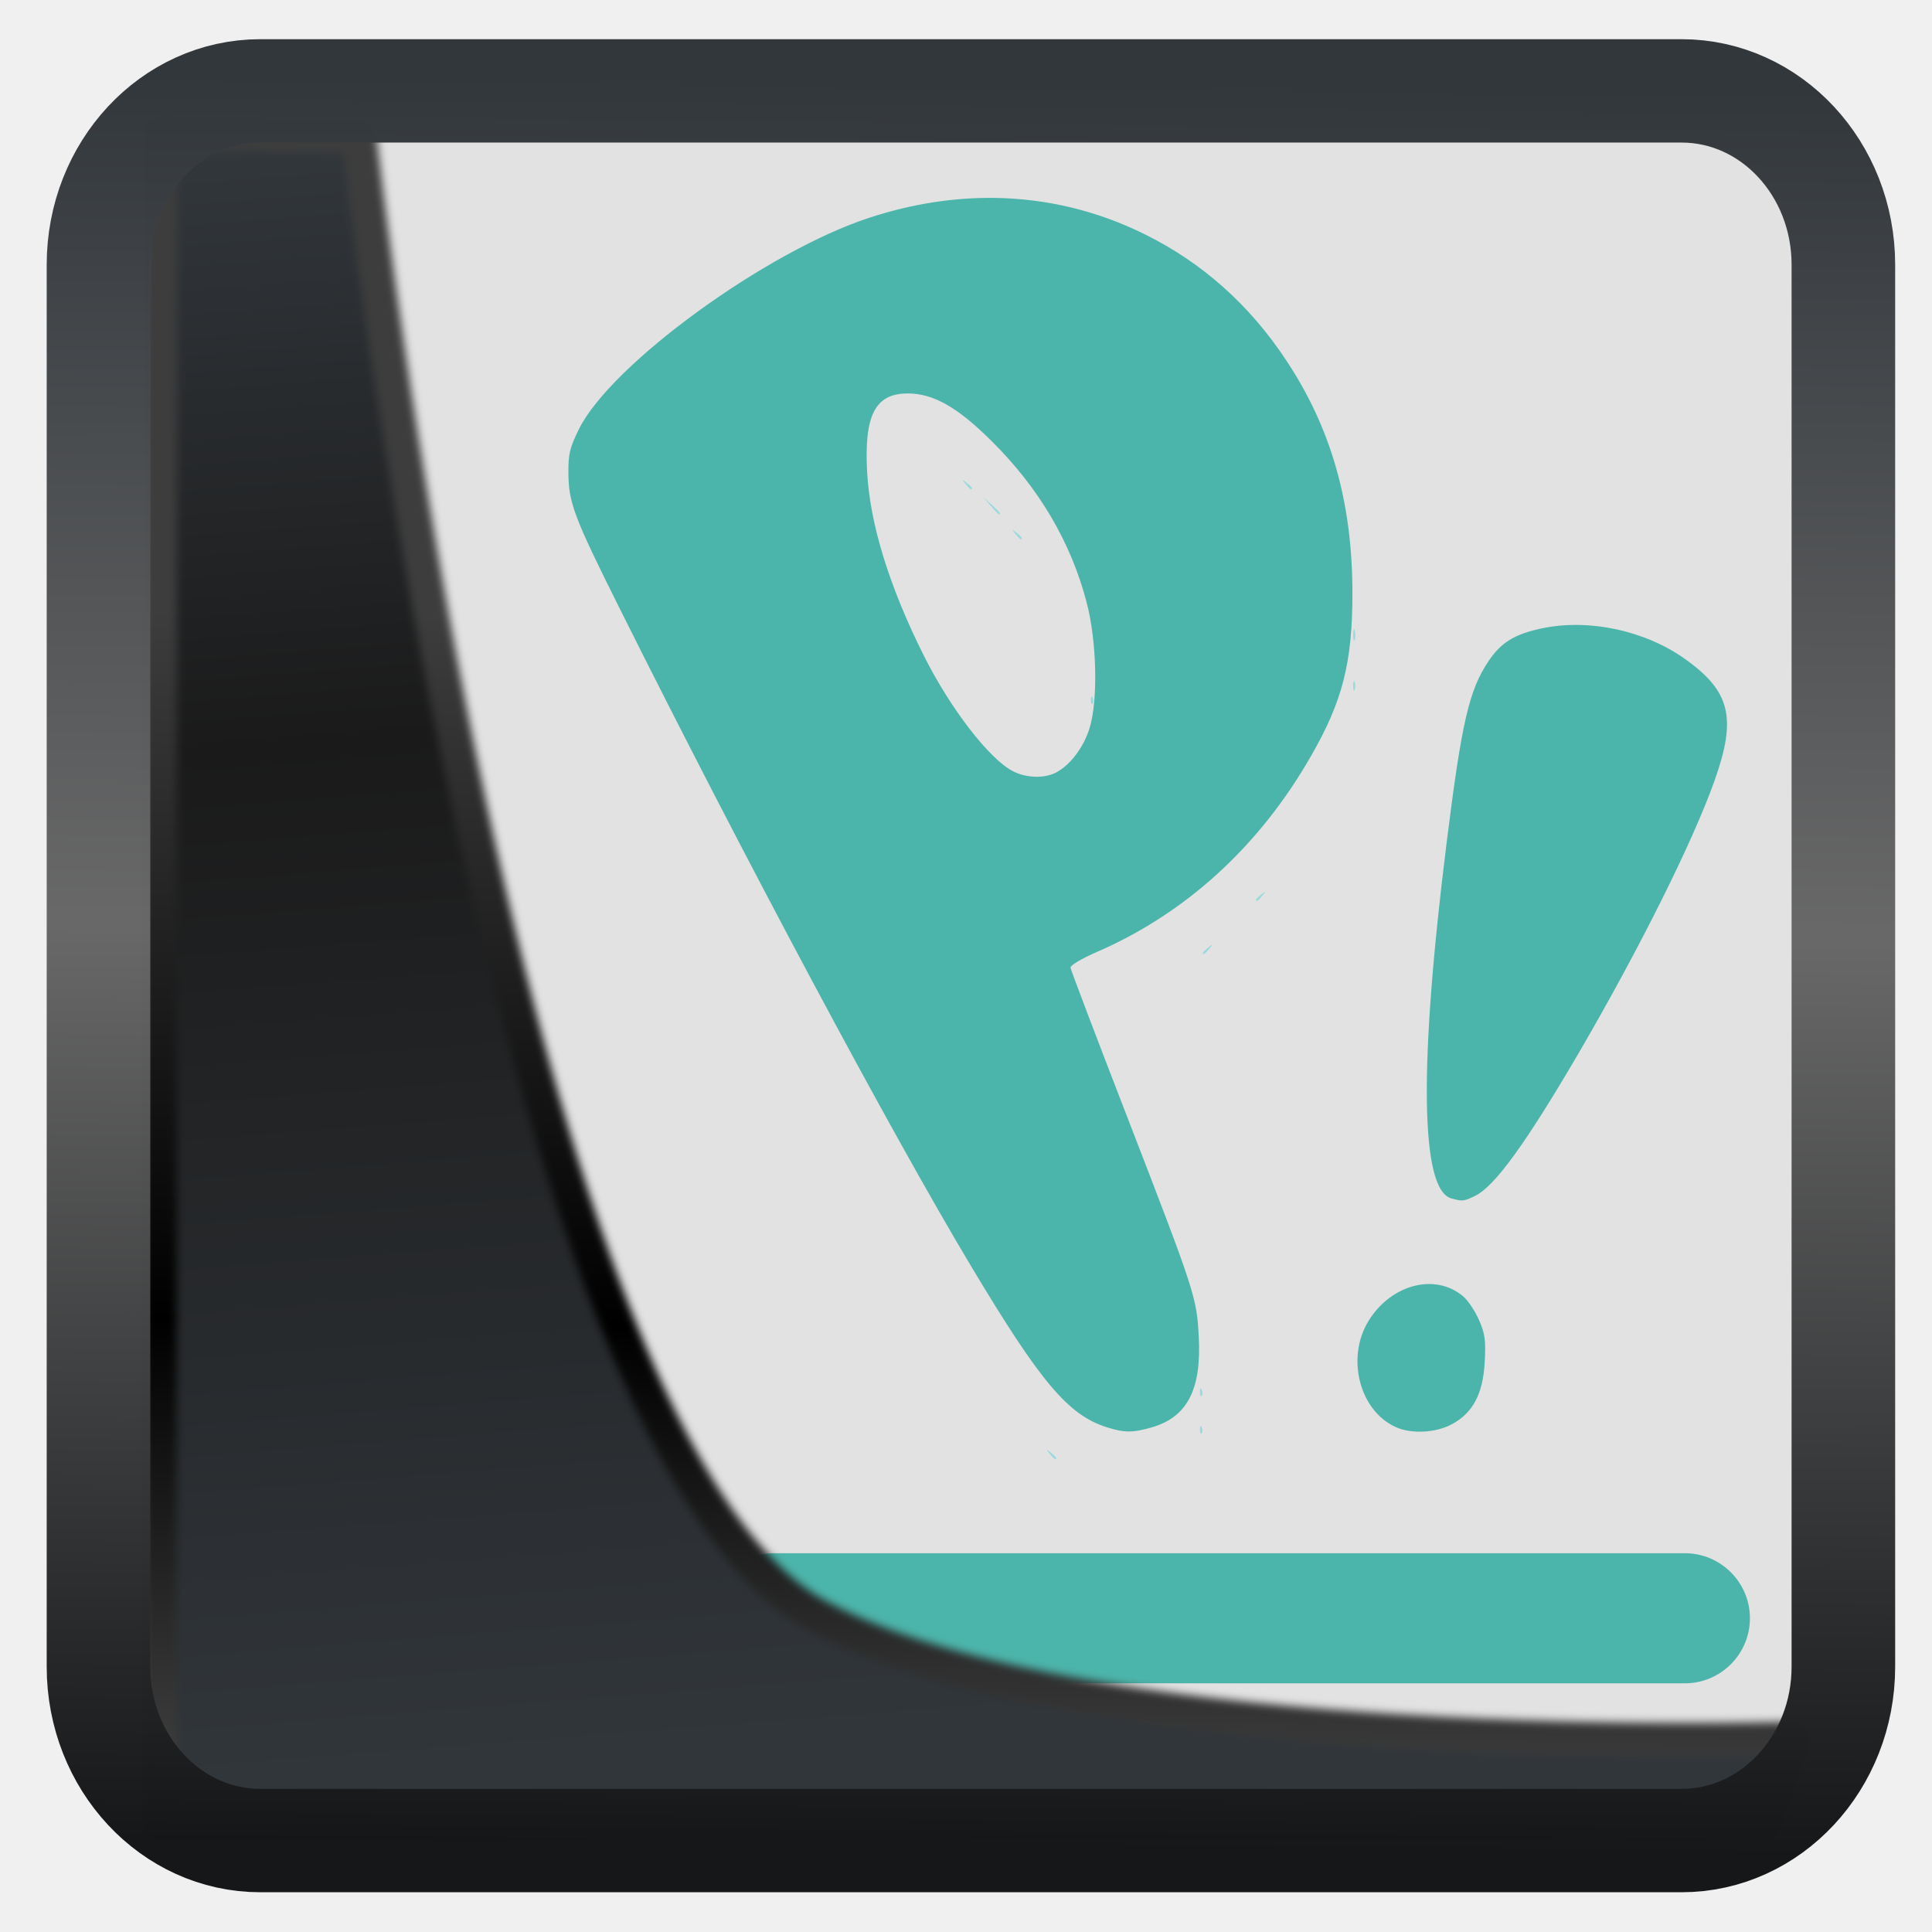
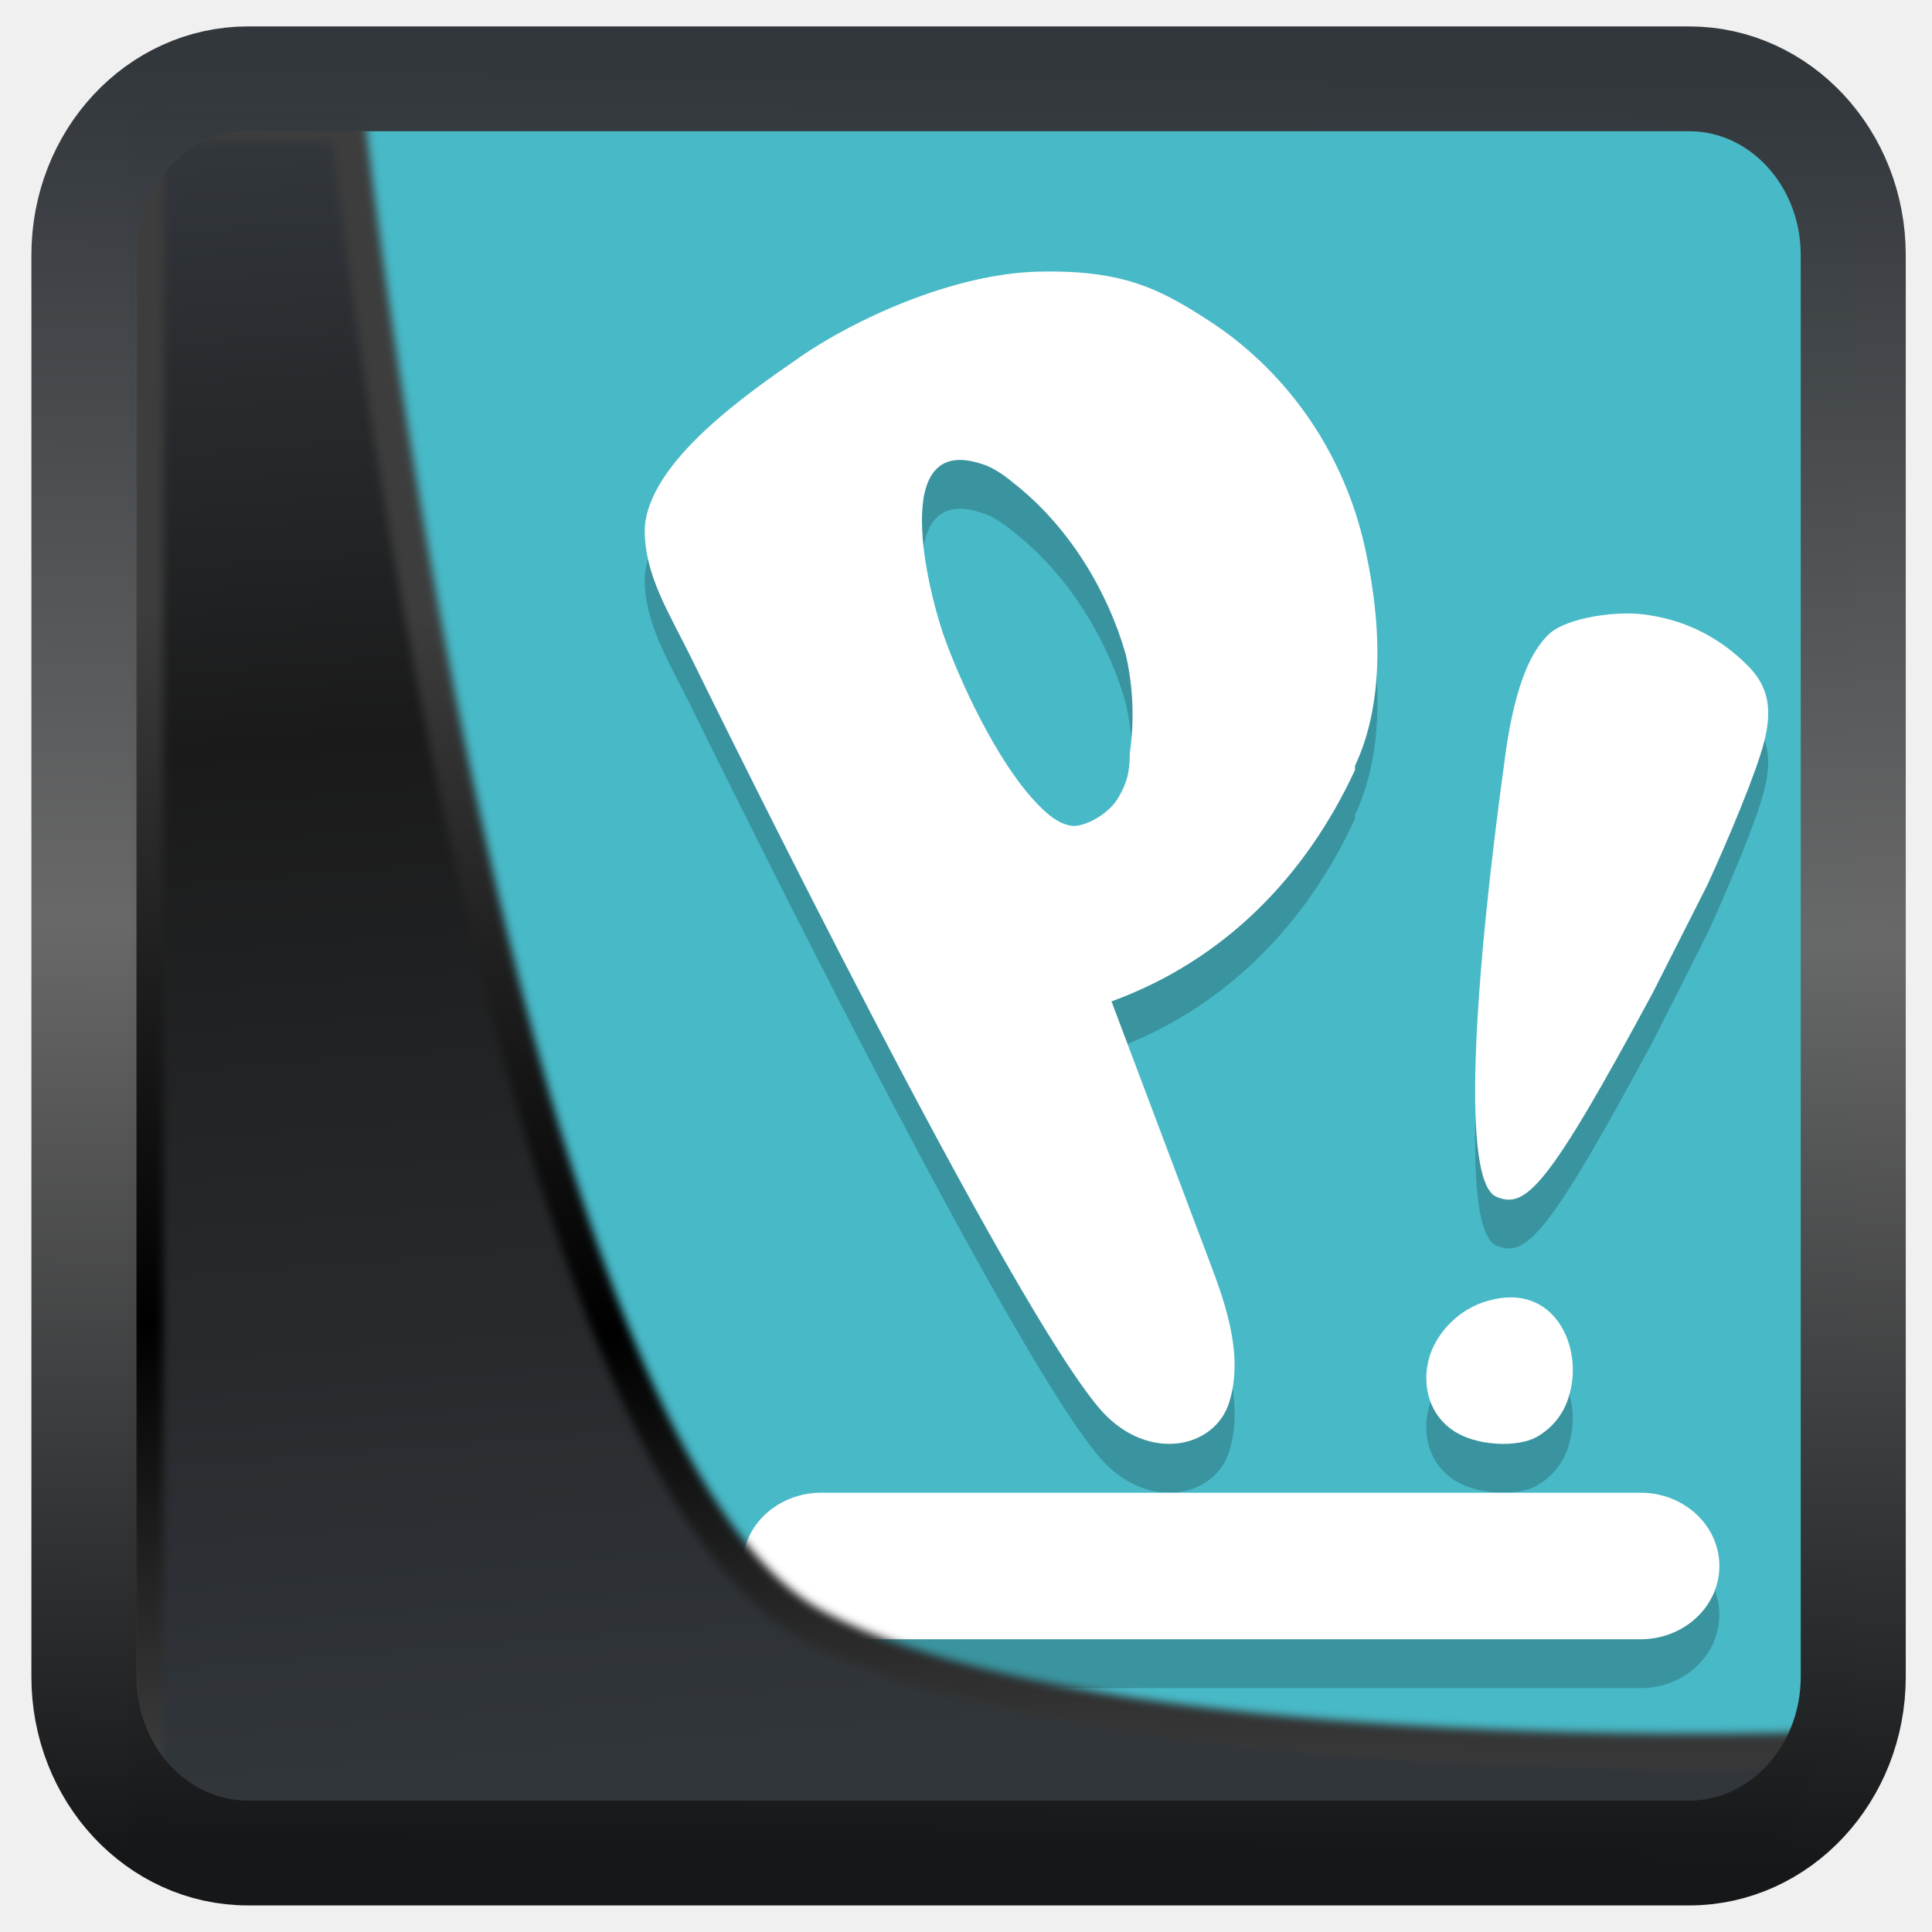
<svg xmlns="http://www.w3.org/2000/svg" xmlns:xlink="http://www.w3.org/1999/xlink" width="32" height="32" version="1.1" viewBox="0 0 32 32" id="svg22">
  <defs id="defs12">
-     <linearGradient id="linearGradient1005-3-3" x1="5.253" x2="9.382" y1="15.383" y2="2.942" gradientTransform="matrix(0.99999,0,0,0.99999,1.632,-0.61743)" gradientUnits="userSpaceOnUse">
-       <stop stop-color="#fa8200" offset="0" id="stop2" />
-       <stop stop-color="#ff9600" offset=".37" id="stop4" />
-       <stop stop-color="#ffb400" offset="1" id="stop6" />
-     </linearGradient>
-     <filter id="filter4014" x="-0.062" y="-0.058" width="1.125" height="1.115" color-interpolation-filters="sRGB">
-       <feGaussianBlur stdDeviation="1.094" id="feGaussianBlur9" />
-     </filter>
    <linearGradient xlink:href="#linearGradient3487" id="linearGradient3403" gradientUnits="userSpaceOnUse" x1="6.949" y1="4.555" x2="11.215" y2="59.052" />
    <linearGradient id="linearGradient3487">
      <stop style="stop-color:#32373c;stop-opacity:1" offset="0" id="stop3481" />
      <stop id="stop3483" offset="0.368" style="stop-color:#1a1a1a;stop-opacity:1" />
      <stop style="stop-color:#31363b;stop-opacity:1" offset="1" id="stop3485" />
    </linearGradient>
    <linearGradient xlink:href="#linearGradient20604" id="linearGradient20558" gradientUnits="userSpaceOnUse" x1="25.802" y1="20.374" x2="25.111" y2="58.913" />
    <linearGradient id="linearGradient20604">
      <stop id="stop20598" offset="0" style="stop-color:#3d3d3d;stop-opacity:1" />
      <stop style="stop-color:#000000;stop-opacity:1" offset="0.618" id="stop20600" />
      <stop id="stop20602" offset="1" style="stop-color:#3d3d3d;stop-opacity:1" />
    </linearGradient>
    <filter style="color-interpolation-filters:sRGB" id="filter20720" x="-0.017" y="-0.016" width="1.034" height="1.033">
      <feGaussianBlur stdDeviation="0.147" id="feGaussianBlur20722" />
    </filter>
    <linearGradient gradientTransform="translate(0.360678,-0.1301695)" xlink:href="#linearGradient4555" id="linearGradient4557" x1="43.5" y1="64.012" x2="44.142" y2="0.306" gradientUnits="userSpaceOnUse" />
    <linearGradient id="linearGradient4555">
      <stop style="stop-color:#141618;stop-opacity:1" offset="0" id="stop4551" />
      <stop id="stop4559" offset="0.518" style="stop-color:#686868;stop-opacity:1" />
      <stop style="stop-color:#31363b;stop-opacity:1" offset="1" id="stop4553" />
    </linearGradient>
    <filter style="color-interpolation-filters:sRGB" id="filter4601" x="-0.03" width="1.06" y="-0.03" height="1.06">
      <feGaussianBlur stdDeviation="0.015" id="feGaussianBlur4603" />
    </filter>
  </defs>
-   <rect style="display:inline;fill:#e2e2e2;fill-opacity:0.996;fill-rule:evenodd;stroke:none;stroke-width:0.608;stroke-linejoin:round;stroke-miterlimit:7.8" id="rect1192" width="27.6" height="28.011" x="2.335" y="2.197" ry="0" />
-   <g id="g830" transform="matrix(0.7240521,0,0,0.7240521,3.121859,-1.57268)">
-     <path style="fill:#9cd9de;fill-opacity:1;fill-rule:nonzero;stroke:none" d="m 19.699,35.426 c -0.09,-0.113 -0.086,-0.113 0.027,-0.027 0.066,0.055 0.125,0.113 0.125,0.125 0,0.059 -0.059,0.023 -0.152,-0.098 z m 3.438,-0.559 c 0.004,-0.082 0.023,-0.098 0.043,-0.043 0.023,0.051 0.02,0.113 -0.004,0.137 -0.023,0.023 -0.039,-0.02 -0.039,-0.094 z m 0,-0.855 c 0.004,-0.082 0.023,-0.102 0.043,-0.043 0.023,0.051 0.02,0.113 -0.004,0.137 -0.023,0.023 -0.039,-0.02 -0.039,-0.094 z m -2.949,-8.312 c 0.051,-0.051 0.105,-0.07 0.129,-0.051 0.023,0.023 -0.02,0.062 -0.09,0.09 -0.102,0.039 -0.109,0.031 -0.039,-0.039 z m 3.016,-1.73 c 0,-0.016 0.059,-0.07 0.125,-0.125 0.113,-0.09 0.117,-0.086 0.027,0.027 -0.094,0.117 -0.152,0.156 -0.152,0.098 z m 1.215,-1.215 c 0,-0.016 0.055,-0.07 0.125,-0.125 0.113,-0.086 0.113,-0.086 0.023,0.027 -0.09,0.121 -0.148,0.156 -0.148,0.098 z m -6.105,-1.918 -0.281,-0.301 0.305,0.281 c 0.281,0.262 0.336,0.324 0.281,0.324 -0.012,0 -0.148,-0.137 -0.305,-0.305 z m 2.41,-1.801 c 0,-0.117 0.016,-0.156 0.035,-0.086 0.016,0.07 0.016,0.164 -0.004,0.215 -0.02,0.047 -0.035,-0.012 -0.031,-0.129 z m -0.082,-0.859 c 0.004,-0.086 0.02,-0.102 0.043,-0.043 0.02,0.051 0.02,0.113 -0.004,0.137 -0.023,0.023 -0.043,-0.02 -0.039,-0.094 z m 6,-0.316 c 0,-0.098 0.016,-0.137 0.035,-0.09 0.02,0.051 0.02,0.129 0,0.18 -0.02,0.047 -0.035,0.008 -0.035,-0.09 z m 0,-1.176 c 0.004,-0.117 0.02,-0.16 0.035,-0.09 0.02,0.07 0.02,0.168 0,0.215 -0.02,0.047 -0.035,-0.008 -0.035,-0.125 z m -11.137,-2.148 c 0.004,-0.082 0.02,-0.098 0.043,-0.043 0.023,0.051 0.02,0.113 -0.004,0.137 -0.023,0.023 -0.043,-0.016 -0.039,-0.094 z m 3.41,-0.152 c -0.09,-0.113 -0.086,-0.117 0.027,-0.027 0.117,0.094 0.156,0.152 0.098,0.152 -0.016,0 -0.07,-0.059 -0.125,-0.125 z m -0.566,-0.645 -0.172,-0.195 0.195,0.172 c 0.184,0.164 0.227,0.223 0.172,0.223 -0.012,0 -0.102,-0.09 -0.195,-0.199 z m -2.844,-0.059 c 0.004,-0.082 0.02,-0.102 0.043,-0.043 0.023,0.051 0.02,0.113 -0.004,0.137 -0.023,0.023 -0.043,-0.02 -0.039,-0.094 z m 2.27,-0.441 c -0.09,-0.109 -0.086,-0.113 0.027,-0.023 0.117,0.09 0.156,0.148 0.098,0.148 -0.016,0 -0.07,-0.055 -0.125,-0.125 z M 9.828,12.223 c 0.234,-0.234 0.438,-0.426 0.457,-0.426 0.02,0 -0.152,0.191 -0.387,0.426 -0.234,0.234 -0.438,0.43 -0.457,0.43 -0.02,0 0.152,-0.195 0.387,-0.43 z m 14.723,-1.121 c -0.09,-0.113 -0.086,-0.117 0.027,-0.027 0.066,0.051 0.125,0.109 0.125,0.125 0,0.059 -0.059,0.02 -0.152,-0.098 z M 23.48,10.031 c -0.09,-0.113 -0.086,-0.117 0.027,-0.027 0.117,0.094 0.156,0.152 0.098,0.152 -0.016,0 -0.07,-0.059 -0.125,-0.125 z M 17.41,8.18 c 0.055,-0.02 0.113,-0.02 0.137,0.004 0.027,0.027 -0.016,0.043 -0.094,0.039 -0.082,-0.004 -0.098,-0.02 -0.043,-0.043 z m 1.785,0 c 0.051,-0.02 0.113,-0.02 0.137,0.004 0.023,0.027 -0.02,0.043 -0.094,0.039 -0.082,-0.004 -0.102,-0.02 -0.043,-0.043 z m 0,0" id="path4155" />
-     <path style="fill:#4cb5ab;fill-opacity:1;fill-rule:nonzero;stroke:none" d="m 27.633,34.824 c -0.844,-0.363 -1.16,-1.59 -0.637,-2.438 0.516,-0.836 1.523,-1.098 2.16,-0.562 0.113,0.094 0.277,0.34 0.367,0.547 0.137,0.312 0.156,0.465 0.129,0.961 -0.039,0.73 -0.273,1.168 -0.762,1.426 -0.359,0.191 -0.91,0.219 -1.258,0.066 z m 1.254,-5.238 c -0.707,-0.199 -0.746,-3.031 -0.105,-8.145 0.344,-2.754 0.512,-3.48 0.957,-4.145 0.285,-0.426 0.594,-0.617 1.219,-0.75 1.078,-0.227 2.371,0.051 3.285,0.707 1.027,0.734 1.176,1.34 0.672,2.762 -0.496,1.402 -1.711,3.836 -3.09,6.207 -1.23,2.105 -1.945,3.094 -2.398,3.309 -0.262,0.125 -0.277,0.125 -0.539,0.055 z m 0,0" id="path4157" />
-     <path style="fill:#4cb5ab;fill-opacity:1;fill-rule:nonzero;stroke:none" d="M 18.43,6.699 C 17.5,6.688 16.547,6.836 15.59,7.148 13.227,7.914 9.66,10.508 8.93,11.992 8.719,12.422 8.688,12.559 8.691,12.988 c 0.004,0.688 0.129,1.012 1.156,3.07 2.836,5.684 6.223,12.023 8.062,15.09 1.59,2.656 2.219,3.398 3.105,3.676 0.398,0.125 0.594,0.125 1.035,-0.004 0.801,-0.238 1.125,-0.867 1.062,-2.059 -0.047,-0.914 -0.07,-0.984 -1.637,-5.039 -0.707,-1.824 -1.289,-3.359 -1.297,-3.414 -0.004,-0.055 0.246,-0.203 0.602,-0.359 2.035,-0.883 3.719,-2.418 4.898,-4.48 0.723,-1.254 0.949,-2.141 0.949,-3.723 0,-2.086 -0.488,-3.789 -1.523,-5.344 C 24.27,9.145 23.188,8.18 21.883,7.535 20.789,6.992 19.629,6.715 18.43,6.699 Z m -1.984,4.473 c 0.594,0 1.145,0.312 1.934,1.098 1.078,1.07 1.805,2.305 2.164,3.676 0.234,0.883 0.266,2.238 0.07,2.879 -0.133,0.438 -0.445,0.852 -0.77,1.02 -0.27,0.141 -0.688,0.125 -0.992,-0.035 -0.543,-0.285 -1.43,-1.441 -2.027,-2.633 -0.793,-1.582 -1.238,-3.02 -1.301,-4.219 -0.07,-1.285 0.188,-1.785 0.922,-1.785 z m 0,0" id="path4159" />
-     <path style="fill:#4cb5ab;fill-opacity:1;fill-rule:nonzero;stroke:none" d="m 13.395,37.703 h 20.836 c 0.82,0 1.488,0.668 1.488,1.488 0,0.82 -0.668,1.488 -1.488,1.488 H 13.395 c -0.82,0 -1.488,-0.668 -1.488,-1.488 0,-0.82 0.668,-1.488 1.488,-1.488 z m 0,0" id="path4161" />
+   <rect style="fill:#48b9c7;fill-opacity:1;stroke-width:0.679" width="27.145" height="27.145" x="3.547" y="2.036" rx="0.495" ry="0.585" id="rect2" />
+   <g id="g1" transform="matrix(0.8090927,0,0,0.8090927,41.26115,-2.36078)">
+     <path style="opacity:0.2" d="m -29.739,9.478 c -1.787,0.042 -3.823,1.017 -4.861,1.736 -1.039,0.719 -3.158,2.158 -3.199,3.555 0,0.931 0.498,1.692 0.955,2.623 0.457,0.931 6.607,13.458 8.436,15.447 0.956,1.016 2.285,0.72 2.576,-0.211 0.291,-0.931 -0.042,-1.947 -0.416,-2.92 l -1.994,-5.291 c 2.327,-0.846 3.989,-2.582 4.986,-4.74 v -0.084 c 0.499,-1.058 0.623,-2.539 0.207,-4.443 -0.415,-1.904 -1.538,-3.555 -3.117,-4.613 -1.039,-0.677 -1.786,-1.101 -3.572,-1.059 z m -1.49,3.861 c 0.099,0.011 0.207,0.036 0.326,0.076 0.291,0.085 0.54,0.296 0.748,0.465 1.039,0.846 1.829,2.116 2.203,3.428 a 5.318,5.417 0 0 1 0.082,2.031 c 0,0.339 -0.04,0.593 -0.248,0.932 -0.208,0.339 -0.708,0.591 -0.957,0.549 -0.249,-0.042 -0.456,-0.21 -0.664,-0.422 -0.873,-0.889 -1.662,-2.667 -1.953,-3.514 -0.273,-0.793 -1.02,-3.707 0.463,-3.545 z m 13.482,3.137 c -0.59,0.01 -1.265,0.167 -1.535,0.418 -0.36,0.334 -0.681,1.002 -0.881,2.338 -0.68,4.885 -0.919,8.893 -0.199,9.186 0.6,0.251 1.04,-0.167 3.199,-4.176 l 1.119,-2.213 c 0.44,-0.96 1,-2.296 1.16,-2.922 0.16,-0.626 0.12,-1.129 -0.359,-1.588 a 3.599,3.758 0 0 0 -1.961,-1.002 c -0.16,-0.031 -0.346,-0.044 -0.543,-0.041 z m -2.301,14 c -0.142,-0.003 -0.295,0.017 -0.461,0.062 -0.639,0.162 -1.097,0.691 -1.234,1.178 -0.137,0.487 -0.045,1.096 0.457,1.461 0.502,0.365 1.371,0.365 1.736,0.162 0.365,-0.203 0.592,-0.527 0.684,-0.893 0.24,-0.852 -0.185,-1.954 -1.182,-1.971 z m -14.139,4 c -0.894,0 -1.613,0.669 -1.613,1.5 0,0.831 0.72,1.5 1.613,1.5 h 16.773 c 0.894,0 1.613,-0.669 1.613,-1.5 0,-0.831 -0.72,-1.5 -1.613,-1.5 z" id="path3" />
+     <g id="g6" transform="translate(-49.7992,-0.5243309)">
+       <rect style="fill:#ffffff" width="20" height="3" x="14" y="34" rx="1.613" ry="1.5" id="rect3" />
+       <path style="fill:#ffffff" d="m 26.542,19.202 c -0.997,2.158 -2.659,3.893 -4.986,4.74 l 1.994,5.29 c 0.374,0.973 0.706,1.989 0.415,2.92 -0.291,0.931 -1.62,1.227 -2.576,0.212 C 19.562,30.375 13.413,17.848 12.956,16.917 12.499,15.986 12,15.224 12,14.293 c 0.042,-1.397 2.161,-2.835 3.199,-3.555 1.039,-0.719 3.075,-1.693 4.861,-1.735 1.787,-0.042 2.534,0.381 3.573,1.058 1.579,1.058 2.701,2.708 3.116,4.613 0.415,1.904 0.291,3.386 -0.208,4.444 m -4.695,-2.285 c -0.374,-1.312 -1.163,-2.582 -2.202,-3.428 -0.208,-0.169 -0.457,-0.381 -0.748,-0.466 -1.911,-0.635 -1.08,2.624 -0.789,3.47 0.291,0.846 1.08,2.624 1.953,3.513 0.208,0.212 0.415,0.381 0.665,0.423 0.249,0.042 0.748,-0.212 0.956,-0.55 0.208,-0.339 0.249,-0.592 0.249,-0.931 a 5.318,5.417 0 0 0 -0.083,-2.031 z" id="path4" />
+       <path style="fill:#ffffff" d="m 30.935,31.971 c -0.091,0.365 -0.32,0.69 -0.685,0.893 -0.365,0.203 -1.233,0.203 -1.735,-0.162 -0.502,-0.365 -0.594,-0.974 -0.457,-1.461 0.137,-0.487 0.594,-1.015 1.233,-1.177 1.324,-0.365 1.918,0.934 1.644,1.908 z" id="path5" />
+       <path style="fill:#ffffff" d="m 29.438,27.942 c -0.72,-0.292 -0.48,-4.301 0.2,-9.186 0.2,-1.336 0.52,-2.004 0.88,-2.338 0.36,-0.334 1.439,-0.501 2.079,-0.376 a 3.599,3.758 0 0 1 1.959,1.002 c 0.48,0.459 0.52,0.96 0.36,1.587 -0.16,0.626 -0.72,1.963 -1.16,2.923 l -1.12,2.213 c -2.159,4.009 -2.599,4.426 -3.199,4.176 z" id="path6" />
+     </g>
  </g>
-   <path style="display:inline;mix-blend-mode:normal;fill:url(#linearGradient3403);fill-opacity:1;stroke:url(#linearGradient20558);stroke-width:1.162;stroke-linecap:butt;stroke-linejoin:round;stroke-miterlimit:4;stroke-dasharray:none;stroke-opacity:1;filter:url(#filter20720)" d="M 4.704,3.981 4.691,60.802 H 58.595 l 1.022,-2.866 c 0,0 -23.875,0.766 -32.844,-4.14 C 16.258,48.042 11.401,4.098 11.401,4.098 Z" id="path1686" transform="matrix(0.4930906,0,0,0.4930906,0.3260312,0.2340756)" />
-   <rect style="display:inline;fill:none;fill-opacity:1;stroke:url(#linearGradient4557);stroke-width:3.714;stroke-linejoin:round;stroke-miterlimit:7.8;stroke-dasharray:none;stroke-opacity:0.995;filter:url(#filter4601)" id="rect4539" width="62.567" height="62.867" x="1.032" y="0.596" ry="6.245" rx="5.803" transform="matrix(0.4619188,0,0,0.4609773,1.154504,1.230462)" />
+   <path style="display:inline;mix-blend-mode:normal;fill:url(#linearGradient3403);fill-opacity:1;stroke:url(#linearGradient20558);stroke-width:1.162;stroke-linecap:butt;stroke-linejoin:round;stroke-miterlimit:4;stroke-dasharray:none;stroke-opacity:1;filter:url(#filter20720)" d="M 4.704,3.981 4.691,60.802 H 58.595 l 1.022,-2.866 c 0,0 -23.875,0.766 -32.844,-4.14 C 16.258,48.042 11.401,4.098 11.401,4.098 Z" id="path1686" transform="matrix(0.5,0,0,0.5,0.06630362,0.01654936)" />
+   <rect style="display:inline;fill:none;fill-opacity:1;stroke:url(#linearGradient4557);stroke-width:3.714;stroke-linejoin:round;stroke-miterlimit:7.8;stroke-dasharray:none;stroke-opacity:0.995;filter:url(#filter4601)" id="rect4539" width="62.567" height="62.867" x="1.032" y="0.596" ry="6.245" rx="5.803" transform="matrix(0.4683914,0,0,0.4674367,0.9063849,1.026897)" />
+   <circle style="display:none;fill:#dc2928" cx="-32.351" cy="23.5" id="circle2" r="20" />
</svg>
